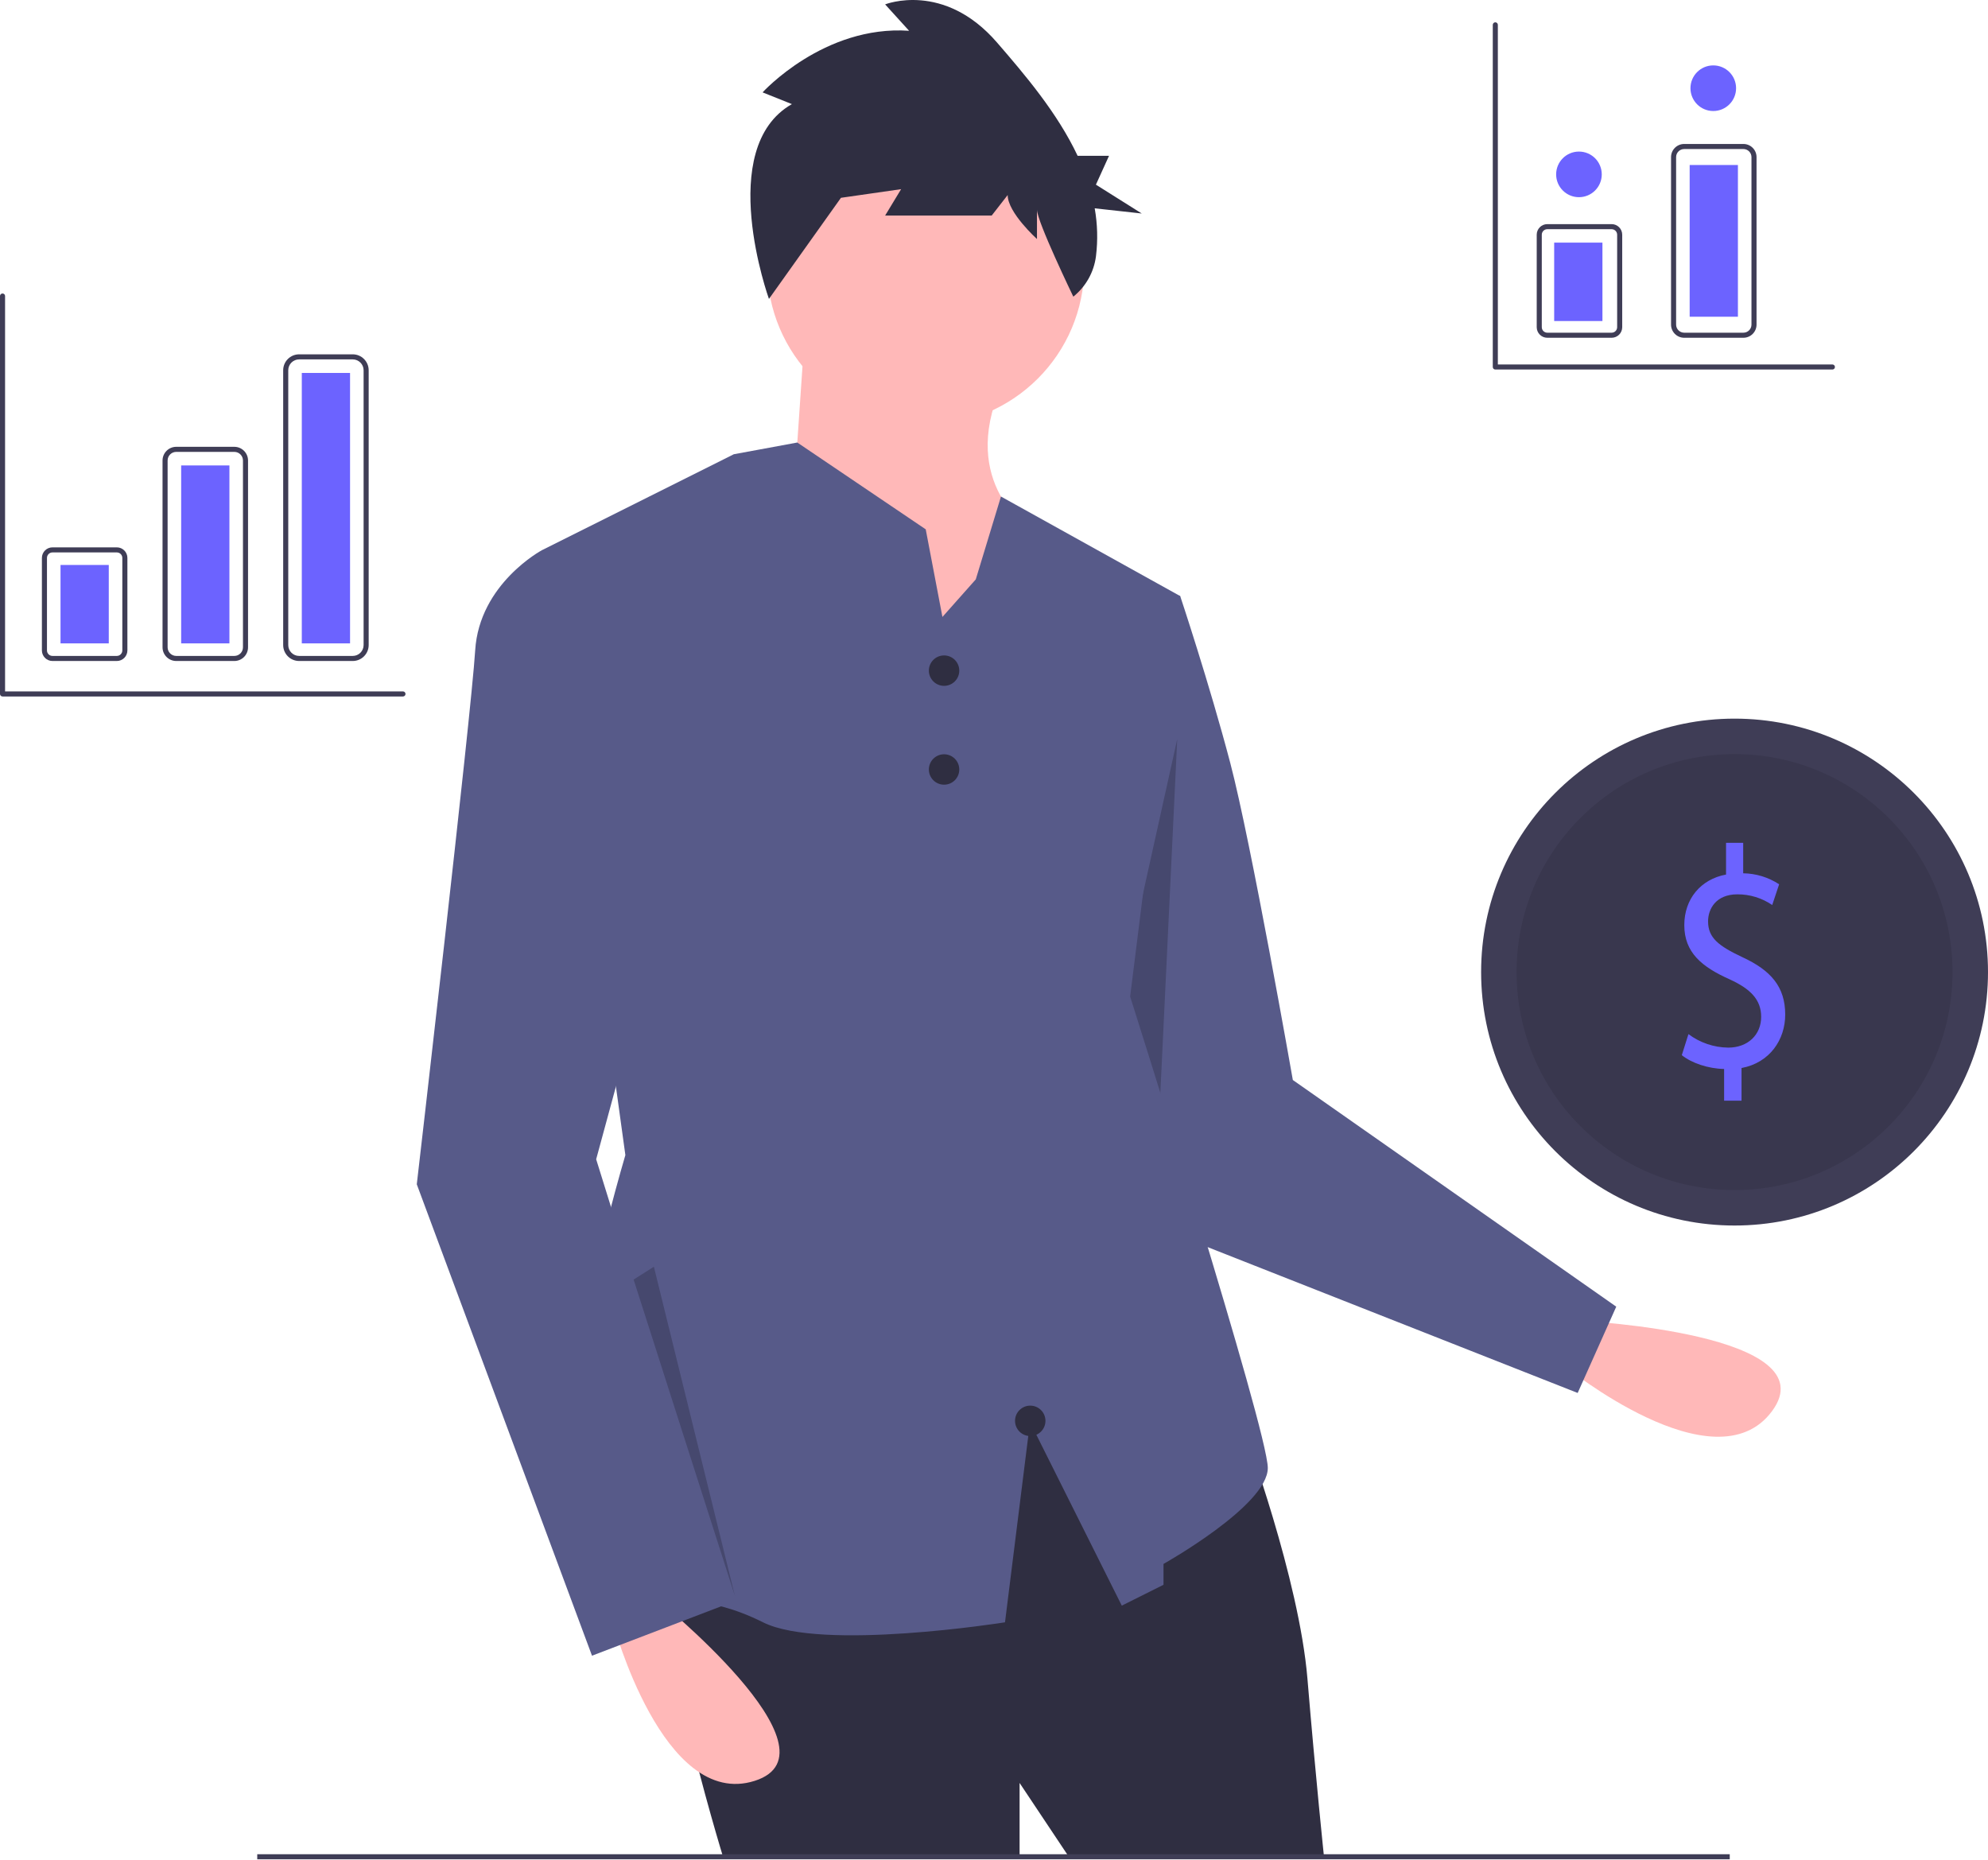
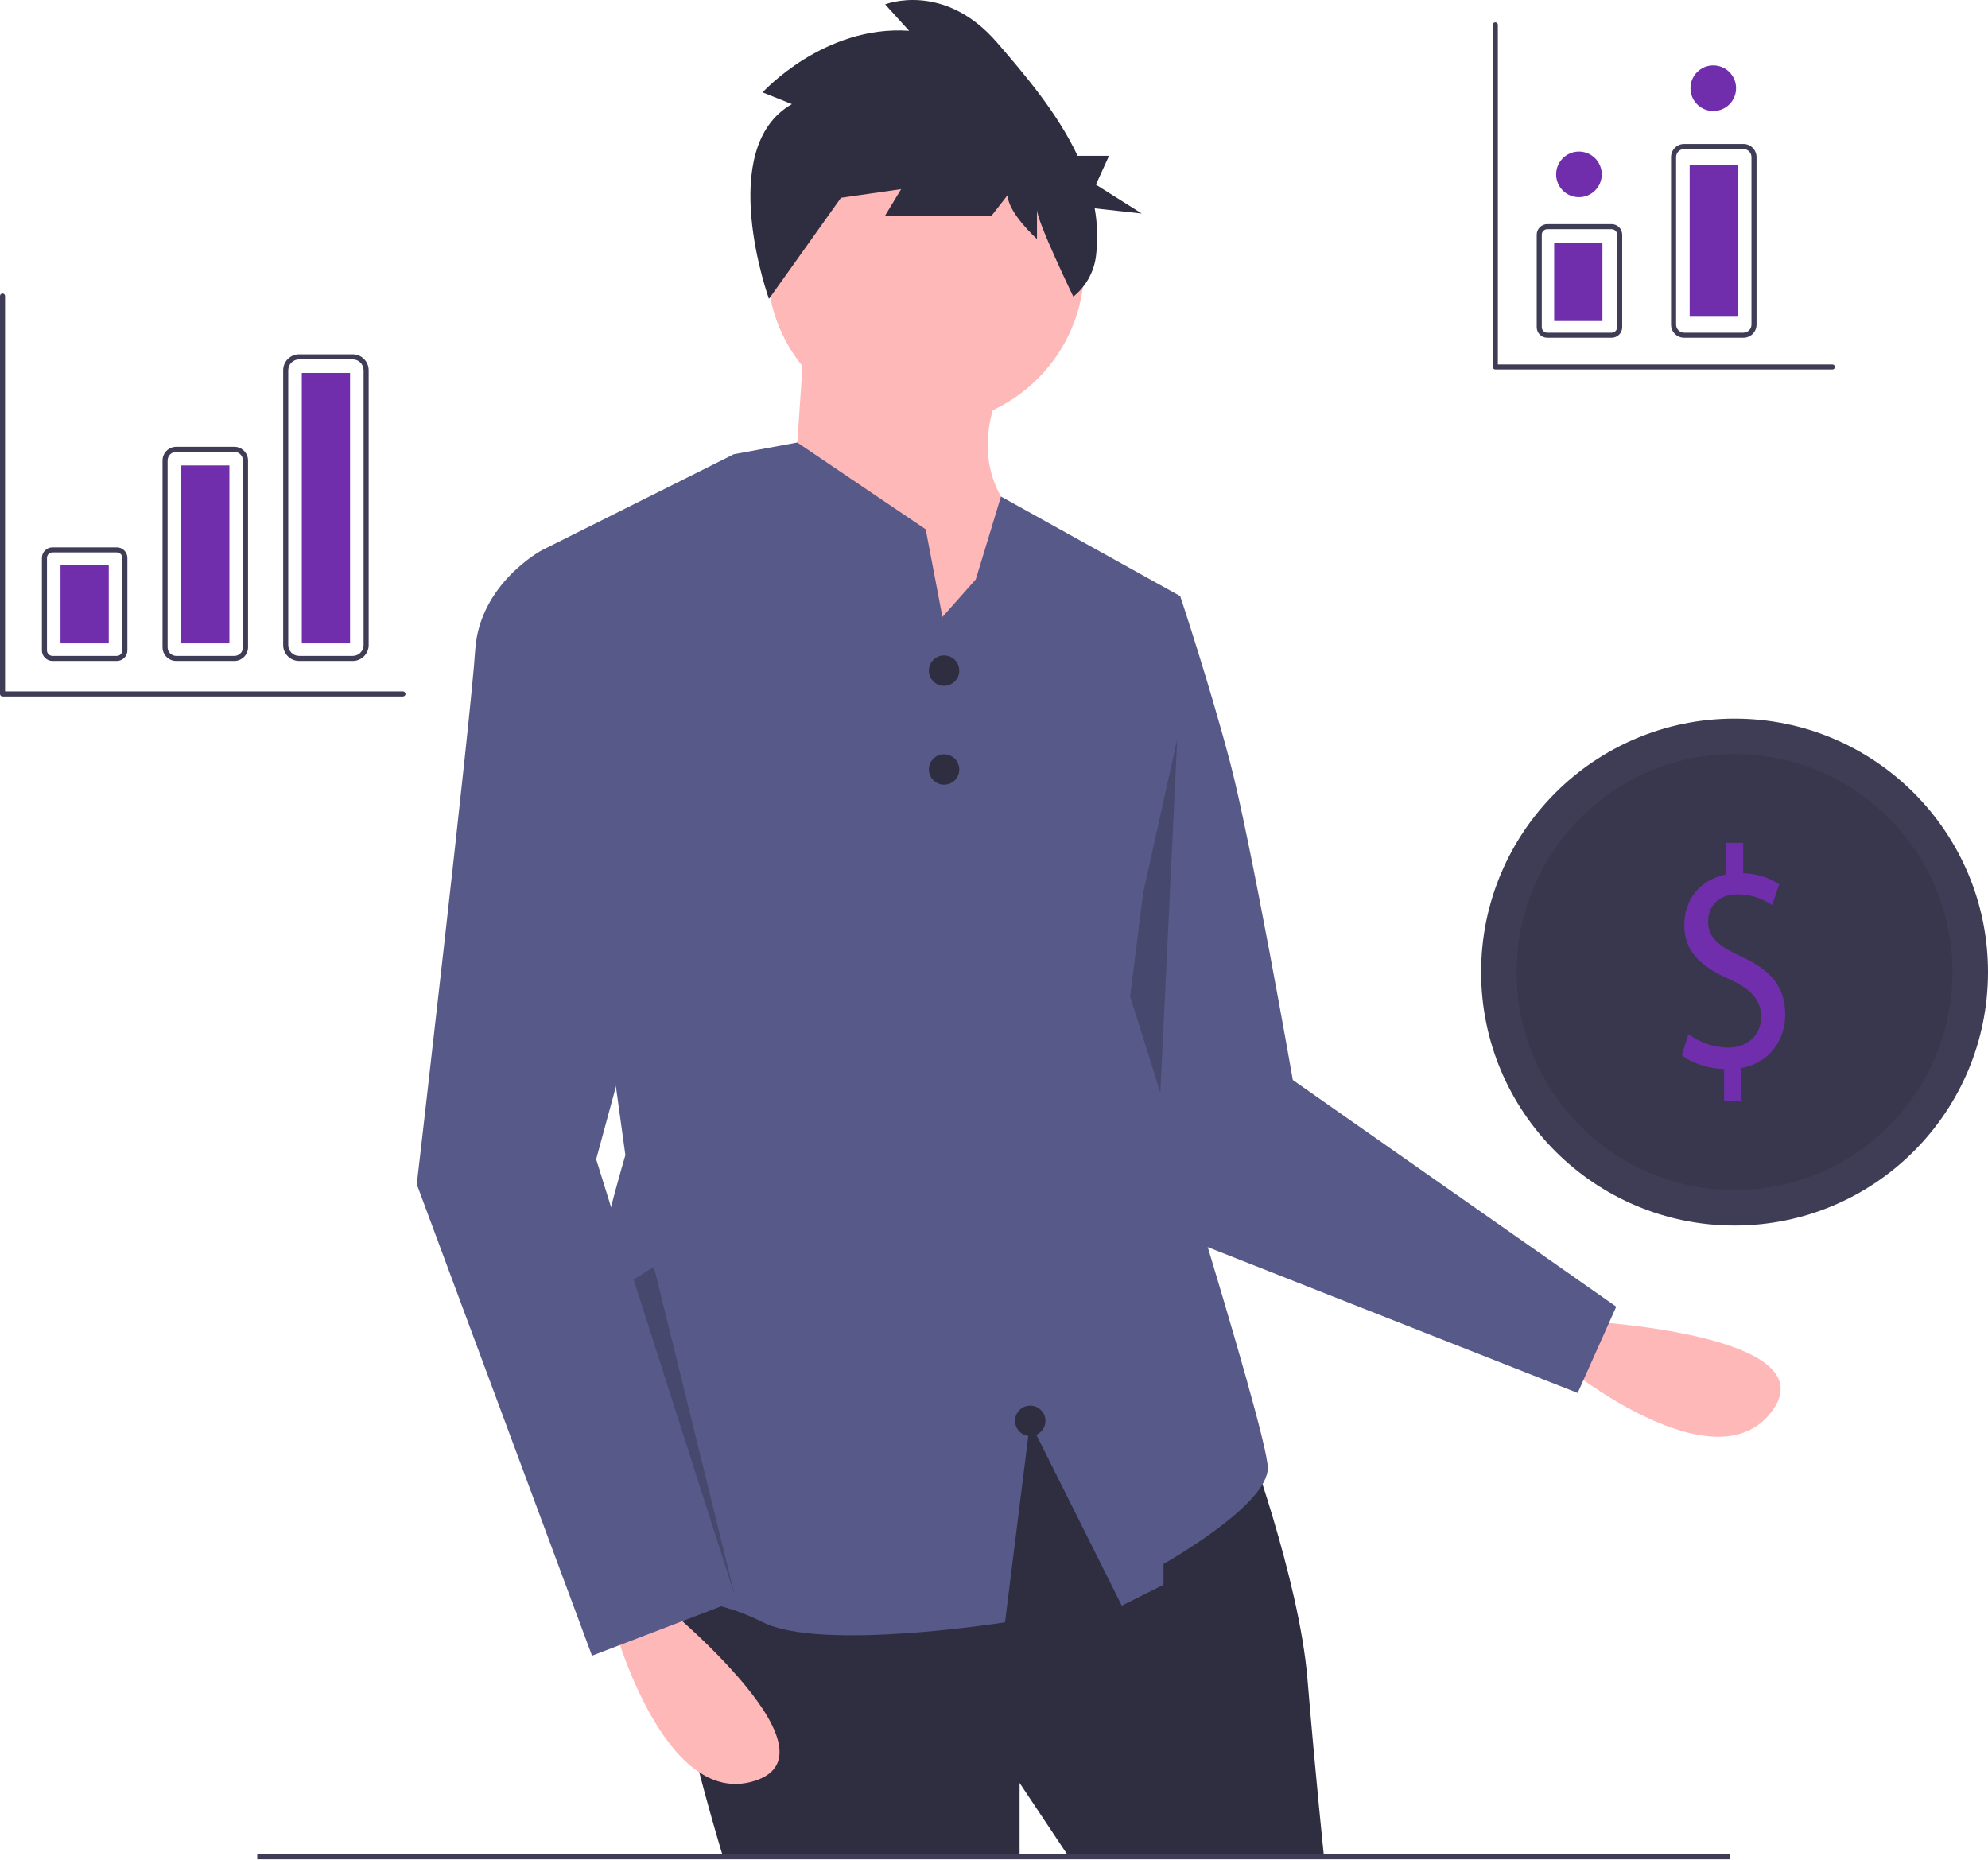
<svg xmlns="http://www.w3.org/2000/svg" id="aadec279-818b-408a-a9a2-133d1084e5d4" data-name="Layer 1" width="784.398" height="733.607" viewBox="0 0 784.398 733.607">
  <path d="M832.546,604.415s97.041,5.017,74.438,35.565-81.995-17.92-81.995-17.92Z" transform="translate(-207.8012 -83.1967)" fill="#ffb8b8" />
  <path d="M653.717,313.448l19.752,4.938s11.522,34.566,19.752,65.84S717.911,509.323,717.911,509.323L845.521,598.756,830.301,632.803l-170-67L622.443,417.147Z" transform="translate(-207.8012 -83.1967)" fill="#575a89" />
  <polygon points="464.5 291.607 457.138 445.772 472.5 491.607 427.5 458.607 464.5 291.607" opacity="0.2" />
  <path d="M698.982,648.411s21.398,57.61,24.69,97.114,6.584,70.778,6.584,70.778H629.85l-19.752-29.628V816.303H493.231S460.311,709.313,473.479,696.145s138.265-69.132,138.265-69.132Z" transform="translate(-207.8012 -83.1967)" fill="#2f2e41" />
  <rect x="101.5" y="731.607" width="581" height="2" fill="#3f3d56" />
  <circle cx="365.261" cy="105.155" r="62.548" fill="#ffb8b8" />
  <path d="M525.328,214.688l-4.938,72.424,62.548,83.946L614.213,292.05s-27.982-18.106-11.522-55.964Z" transform="translate(-207.8012 -83.1967)" fill="#ffb8b8" />
  <path d="M708.031,662.4c0,14.82-41.15,37.86-41.15,37.86v8.23l-16.46,8.23-36.21-72.42-9.87,79s-72.43,11.53-95.47,0c-23.05-11.52-34.57-6.58-67.49-18.1s13.17-166.25,13.17-166.25l-32.92-238.67,71.92-35.96,3.79-1.9,9.89-1.82,15.16-2.8,50.67,34.25,4.08,21.4,2.51,13.17,13.16-14.82,9.94-32.69,70.72,39.28-19.75,158.01S708.031,647.59,708.031,662.4Z" transform="translate(-207.8012 -83.1967)" fill="#575a89" />
  <path d="M466.072,713.428s75.716,60.902,39.504,72.424-55.964-62.548-55.964-62.548Z" transform="translate(-207.8012 -83.1967)" fill="#ffb8b8" />
  <path d="M438.09,303.572l-16.46-3.292s-24.69,13.168-26.336,39.504-23.044,210.689-23.044,210.689l69.132,185.999,55.964-21.398L443.028,540.597,484.178,389.164Z" transform="translate(-207.8012 -83.1967)" fill="#575a89" />
  <circle cx="372.5" cy="264.607" r="6" fill="#2f2e41" />
  <circle cx="372.5" cy="303.607" r="6" fill="#2f2e41" />
  <circle cx="406.5" cy="560.607" r="6" fill="#2f2e41" />
  <path d="M520.254,124.274l-11.562-4.629S532.867,93.028,566.503,95.343L557.043,84.928s23.125-9.258,44.147,15.044c11.051,12.775,23.837,27.791,31.808,44.707h12.383l-5.168,11.379,18.088,11.379-18.566-2.044a63.589,63.589,0,0,1,.504,18.875,24.421,24.421,0,0,1-8.943,15.976h0S616.957,170.563,616.957,165.934v11.572s-11.562-10.415-11.562-17.358l-6.307,8.101H557.043l6.307-10.415L539.174,161.305l9.46-12.73-37.431,52.565S489.771,141.632,520.254,124.274Z" transform="translate(-207.8012 -83.1967)" fill="#2f2e41" />
  <circle cx="684.398" cy="383.545" r="100" fill="#3f3d56" />
  <circle cx="684.398" cy="383.545" r="86" opacity="0.1" />
-   <path d="M888.078,517.49V504.973c-6.327-.123-12.873-2.355-16.691-5.453l2.618-8.303a26.681,26.681,0,0,0,15.709,5.329c7.746,0,12.982-5.081,12.982-12.145,0-6.816-4.255-11.03-12.328-14.748-11.128-4.957-18-10.658-18-21.44,0-10.287,6.437-18.094,16.473-19.953V415.742h6.764v12.021a26.543,26.543,0,0,1,14.182,4.337l-2.728,8.18a24.107,24.107,0,0,0-13.746-4.214c-8.4,0-11.564,5.701-11.564,10.658,0,6.444,4.036,9.666,13.528,14.128,11.236,5.205,16.909,11.649,16.909,22.679,0,9.79-6,18.962-17.237,21.068v12.89Z" transform="translate(-207.8012 -83.1967)" fill="#6c63ff" />
+   <path d="M888.078,517.49V504.973c-6.327-.123-12.873-2.355-16.691-5.453l2.618-8.303a26.681,26.681,0,0,0,15.709,5.329c7.746,0,12.982-5.081,12.982-12.145,0-6.816-4.255-11.03-12.328-14.748-11.128-4.957-18-10.658-18-21.44,0-10.287,6.437-18.094,16.473-19.953V415.742h6.764v12.021a26.543,26.543,0,0,1,14.182,4.337l-2.728,8.18a24.107,24.107,0,0,0-13.746-4.214c-8.4,0-11.564,5.701-11.564,10.658,0,6.444,4.036,9.666,13.528,14.128,11.236,5.205,16.909,11.649,16.909,22.679,0,9.79-6,18.962-17.237,21.068v12.89Z" transform="translate(-207.8012 -83.1967)" fill="#702ead" />
  <polygon points="250.005 504.87 290 629.803 258 499.803 250.005 504.87" opacity="0.2" />
  <path d="M253.894,344H228.508a4.178,4.178,0,0,1-4.173-4.173V303.334a4.178,4.178,0,0,1,4.173-4.173h25.387a4.178,4.178,0,0,1,4.173,4.173v36.493A4.178,4.178,0,0,1,253.894,344Zm-25.387-42.84a2.176,2.176,0,0,0-2.173,2.173v36.493A2.176,2.176,0,0,0,228.508,342h25.387a2.176,2.176,0,0,0,2.173-2.173V303.334a2.176,2.176,0,0,0-2.173-2.173Z" transform="translate(-207.8012 -83.1967)" fill="#3f3d56" />
  <path d="M300.264,344H277.338a5.41,5.41,0,0,1-5.404-5.404V264.897a5.41,5.41,0,0,1,5.404-5.404h22.926a5.41,5.41,0,0,1,5.404,5.404v73.699A5.41,5.41,0,0,1,300.264,344Zm-22.926-82.507a3.408,3.408,0,0,0-3.404,3.404v73.699A3.408,3.408,0,0,0,277.338,342h22.926a3.408,3.408,0,0,0,3.404-3.404V264.897a3.408,3.408,0,0,0-3.404-3.404Z" transform="translate(-207.8012 -83.1967)" fill="#3f3d56" />
  <path d="M346.979,344H325.824a6.296,6.296,0,0,1-6.289-6.289V229.289A6.296,6.296,0,0,1,325.824,223h21.155a6.296,6.296,0,0,1,6.289,6.289V337.711A6.296,6.296,0,0,1,346.979,344ZM325.824,225a4.294,4.294,0,0,0-4.289,4.289V337.711A4.294,4.294,0,0,0,325.824,342h21.155a4.294,4.294,0,0,0,4.289-4.289V229.289A4.294,4.294,0,0,0,346.979,225Z" transform="translate(-207.8012 -83.1967)" fill="#3f3d56" />
-   <rect x="23.88" y="222.913" width="19.04" height="30.94" fill="#6c63ff" />
-   <rect x="71.48" y="183.643" width="19.04" height="70.21" fill="#6c63ff" />
-   <rect x="119.08" y="147.15" width="19.04" height="106.703" fill="#6c63ff" />
+   <rect x="23.88" y="222.913" width="19.04" height="30.94" fill="#702ead" />
+   <rect x="71.48" y="183.643" width="19.04" height="70.21" fill="#702ead" />
+   <rect x="119.08" y="147.15" width="19.04" height="106.703" fill="#702ead" />
  <path d="M930.801,229h-133a1.0 1,0,0,1-1-1V93a1,1,0,0,1,2,0V227h132a1,1,0,0,1,0,2Z" transform="translate(-207.8012 -83.1967)" fill="#3f3d56" />
  <path d="M366.801,358h-158a1.0 1,0,0,1-1-1V200a1,1,0,0,1,2,0V356h157a1,1,0,0,1,0,2Z" transform="translate(-207.8012 -83.1967)" fill="#3f3d56" />
  <path d="M843.7,216.467H818.313a4.178,4.178,0,0,1-4.174-4.173V175.801a4.178,4.178,0,0,1,4.174-4.173h25.387a4.178,4.178,0,0,1,4.173,4.173V212.294A4.178,4.178,0,0,1,843.7,216.467ZM818.313,173.627a2.176,2.176,0,0,0-2.174,2.173V212.294a2.176,2.176,0,0,0,2.174,2.173h25.387a2.176,2.176,0,0,0,2.173-2.173V175.801a2.176,2.176,0,0,0-2.173-2.173Z" transform="translate(-207.8012 -83.1967)" fill="#3f3d56" />
  <path d="M895.689,216.467H872.323a5.19,5.19,0,0,1-5.184-5.184V145.184A5.189,5.189,0,0,1,872.323,140h23.366a5.189,5.189,0,0,1,5.184,5.184V211.283A5.19,5.19,0,0,1,895.689,216.467ZM872.323,142a3.187,3.187,0,0,0-3.184,3.184V211.283a3.187,3.187,0,0,0,3.184,3.184h23.366a3.187,3.187,0,0,0,3.184-3.184V145.184A3.187,3.187,0,0,0,895.689,142Z" transform="translate(-207.8012 -83.1967)" fill="#3f3d56" />
-   <rect x="613.228" y="95.727" width="19.04" height="30.94" fill="#6c63ff" />
-   <rect x="666.685" y="65.105" width="19.04" height="59.864" fill="#6c63ff" />
-   <circle cx="623" cy="68.803" r="9" fill="#6c63ff" />
-   <circle cx="676" cy="34.803" r="9" fill="#6c63ff" />
+   <rect x="613.228" y="95.727" width="19.04" height="30.94" fill="#702ead" />
+   <rect x="666.685" y="65.105" width="19.04" height="59.864" fill="#702ead" />
+   <circle cx="623" cy="68.803" r="9" fill="#702ead" />
+   <circle cx="676" cy="34.803" r="9" fill="#702ead" />
</svg>
